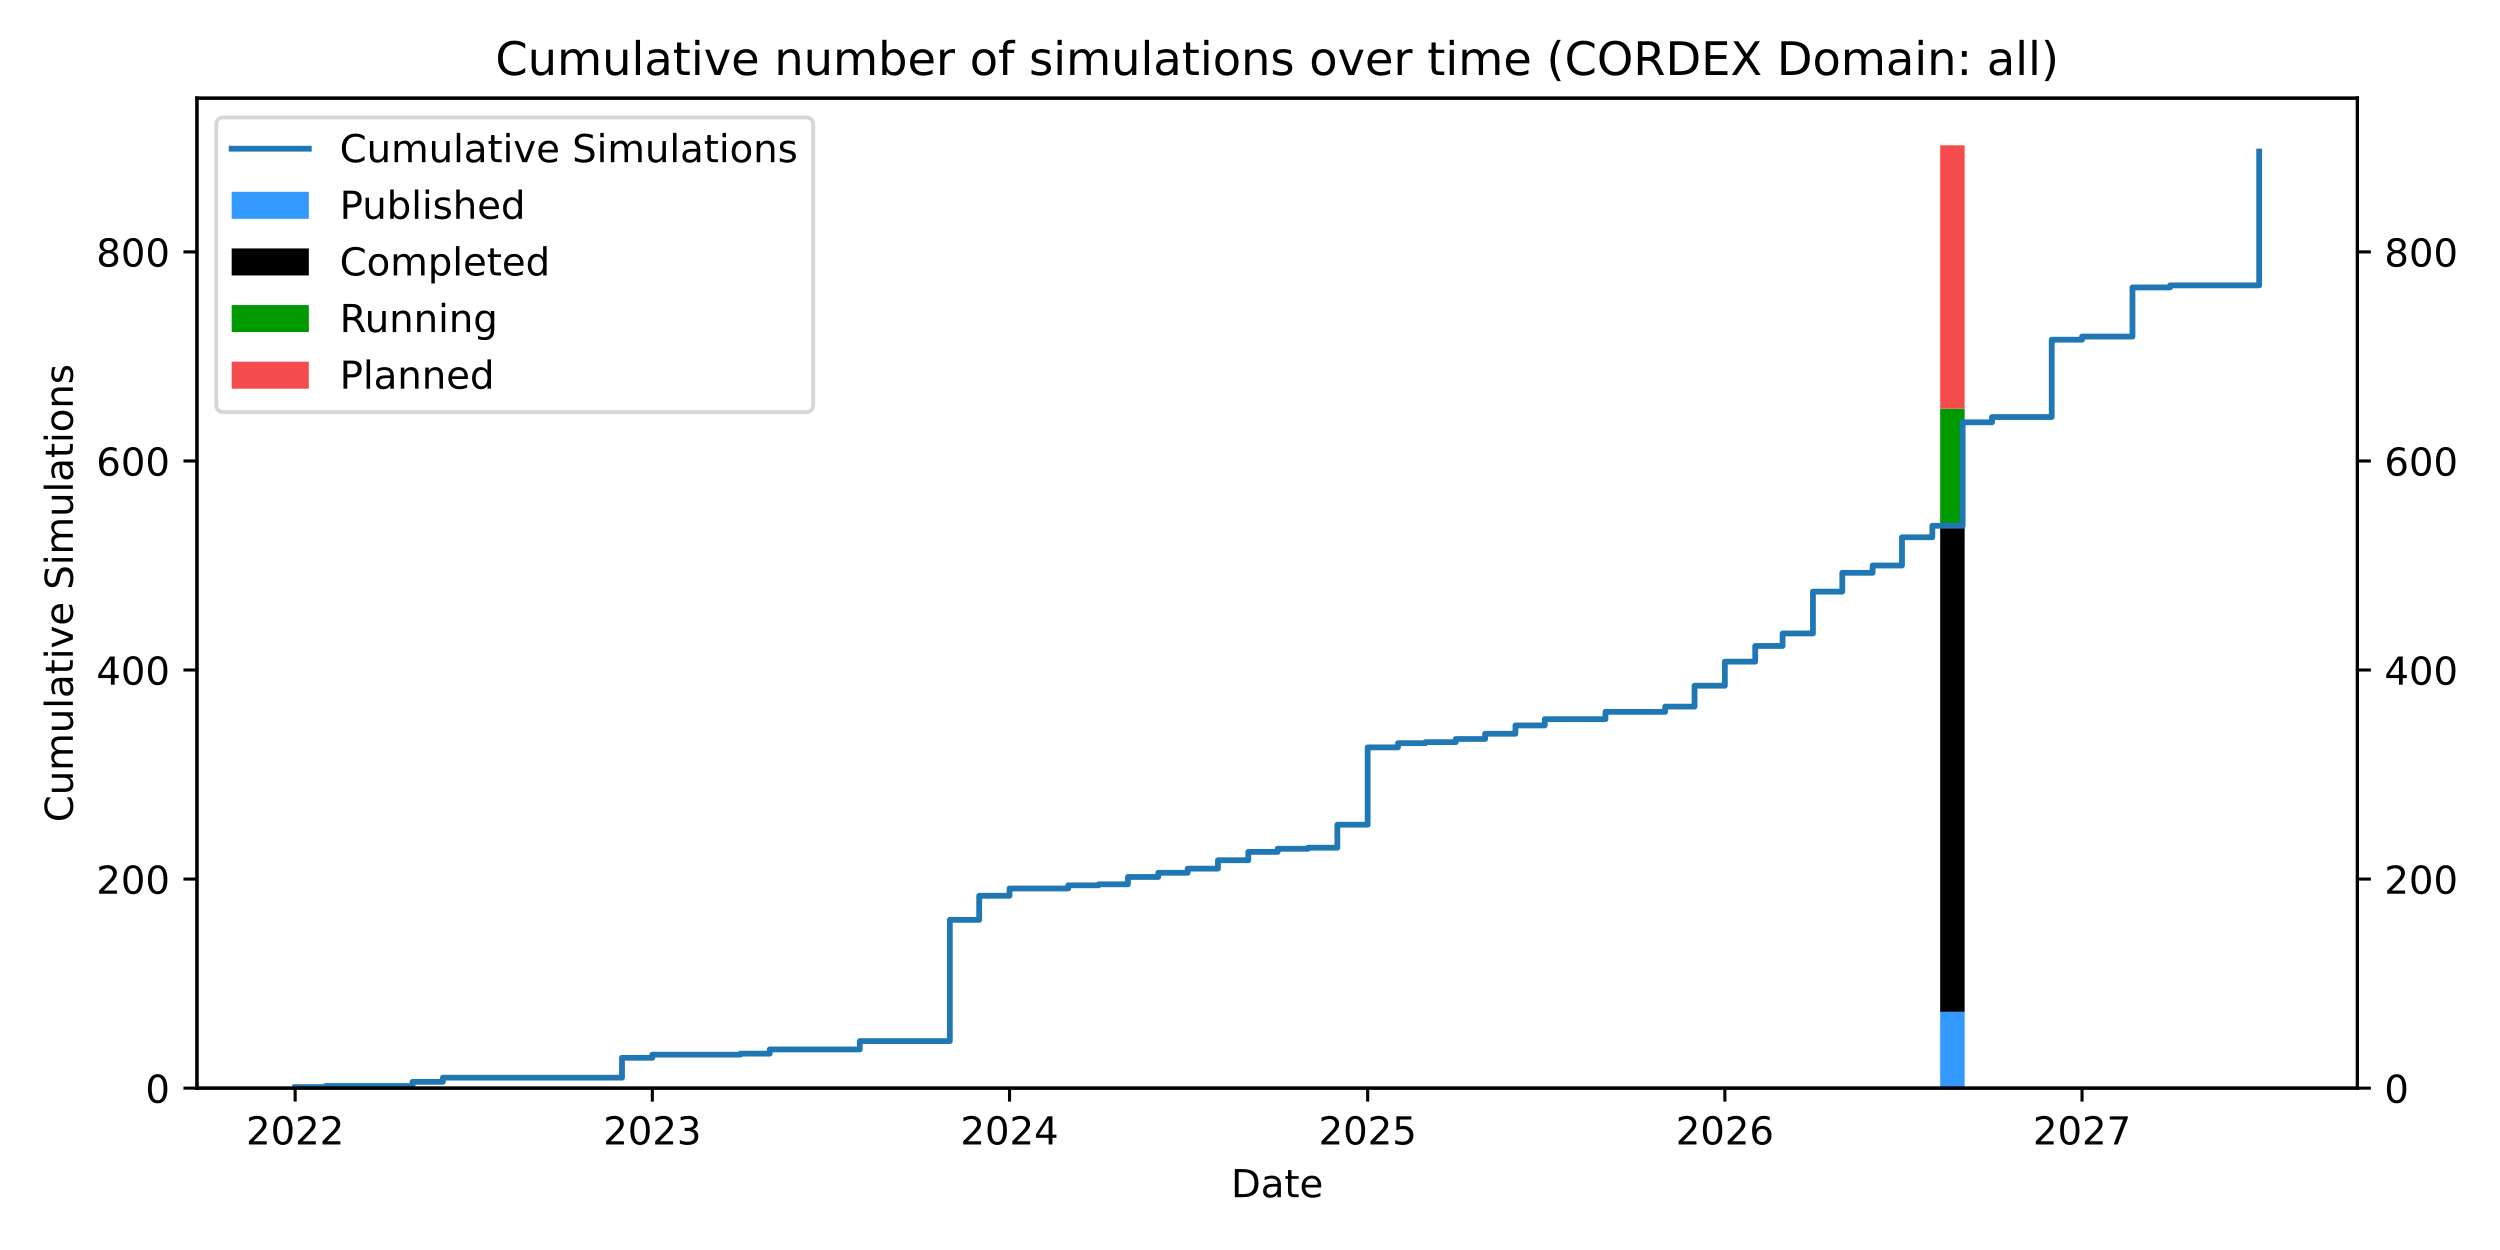
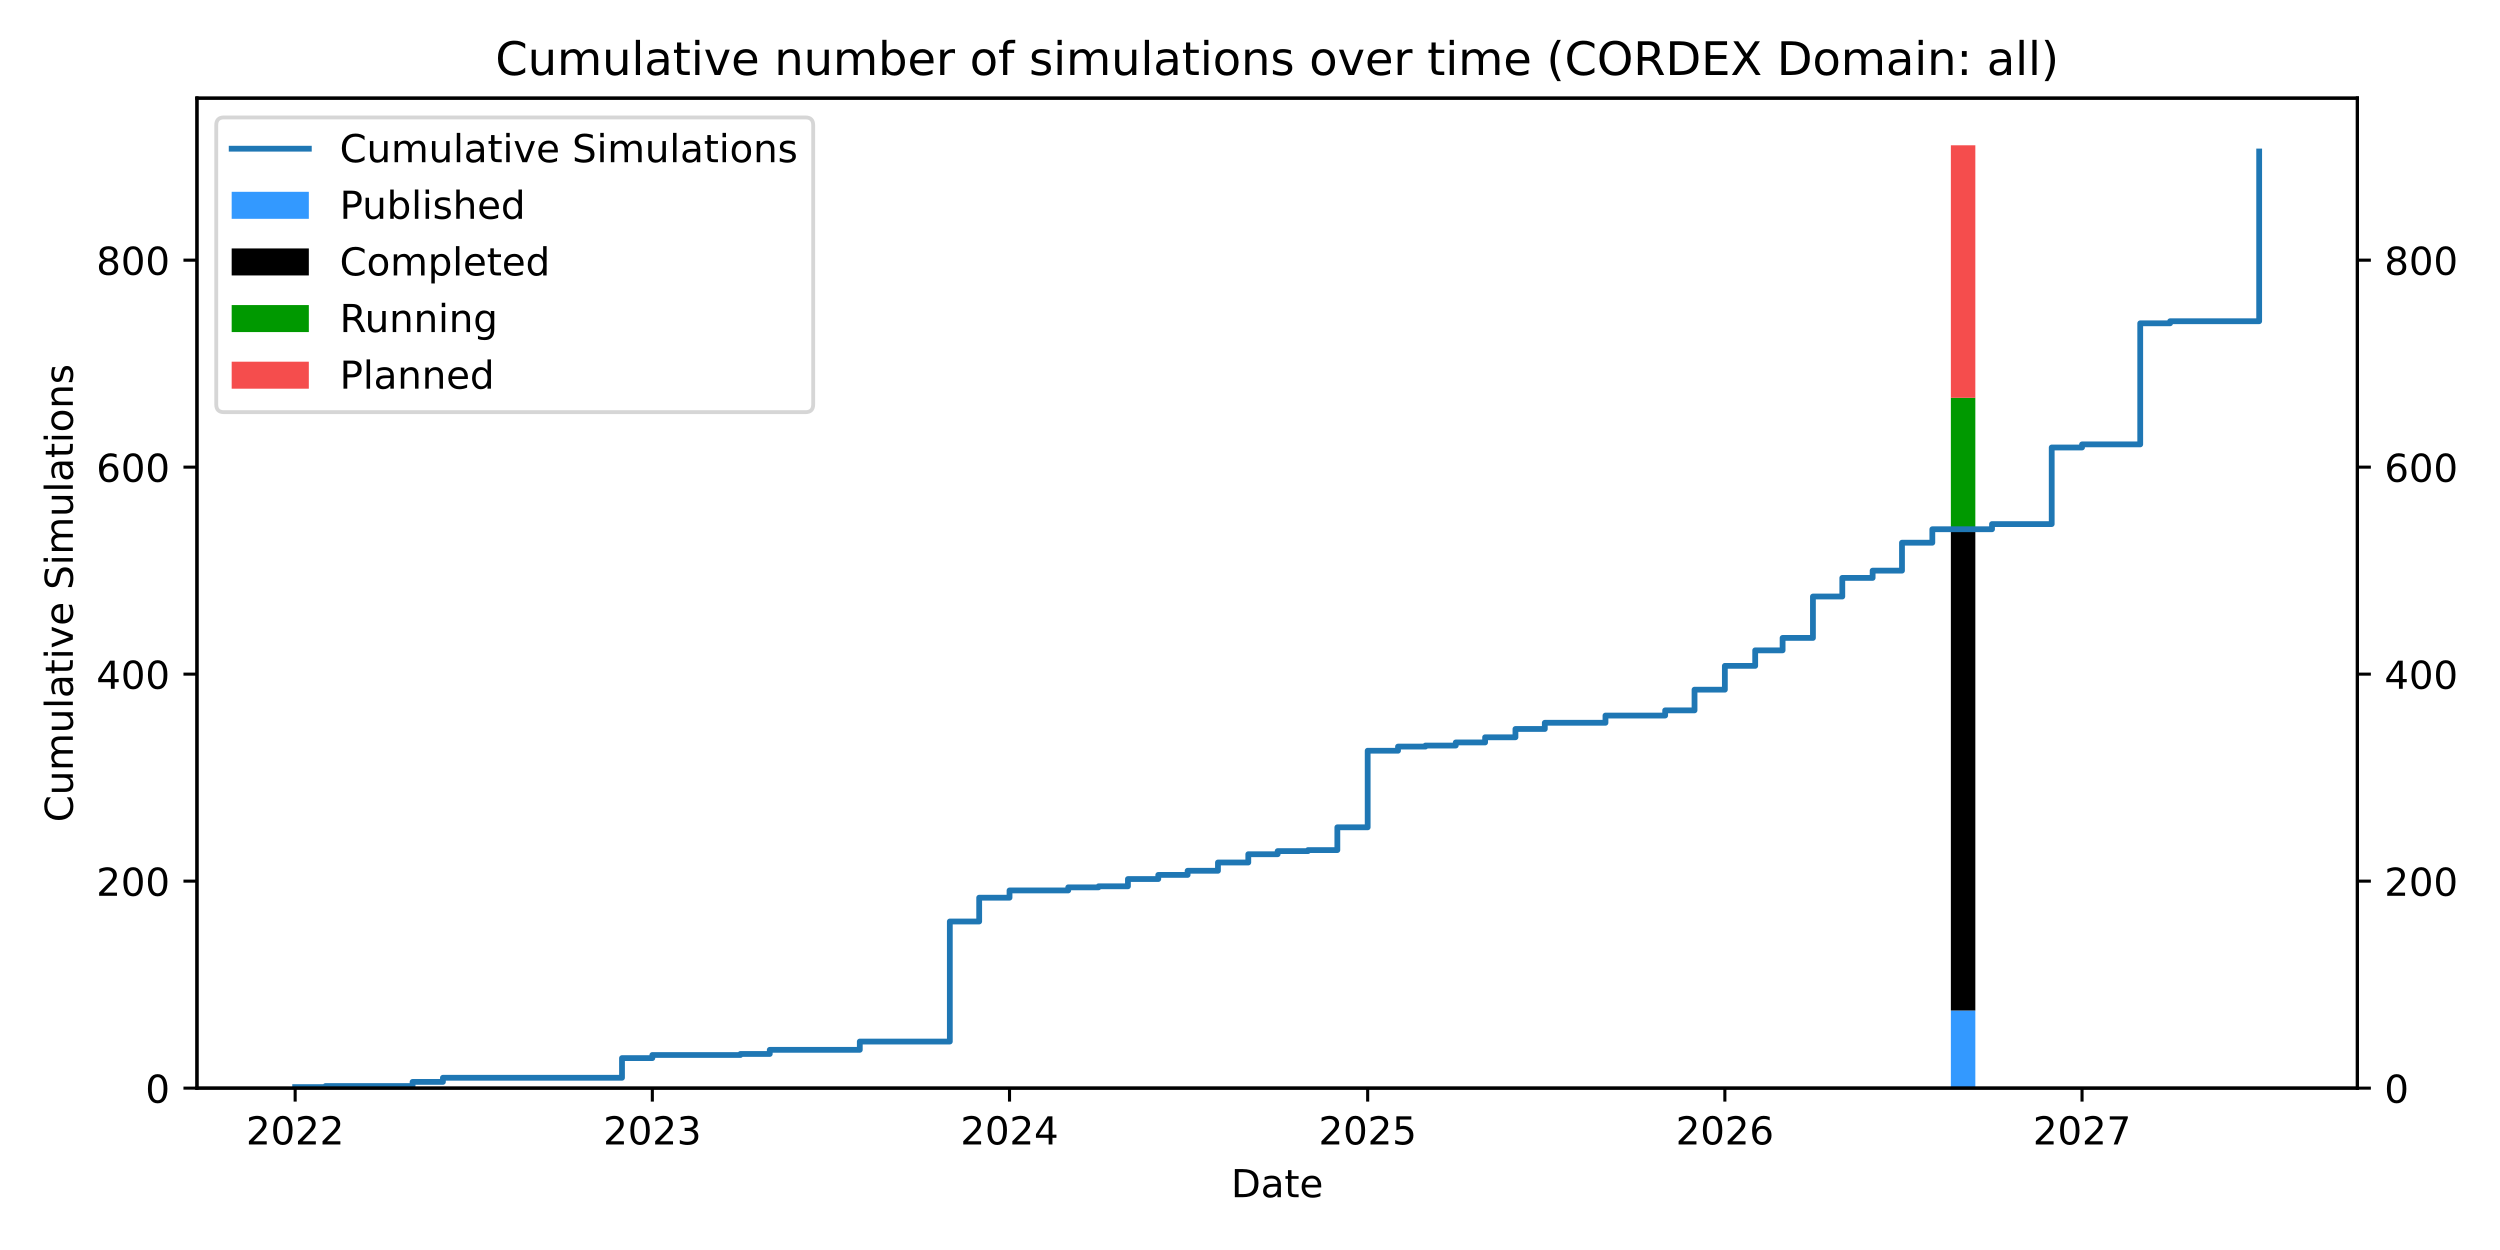
<svg xmlns="http://www.w3.org/2000/svg" xmlns:xlink="http://www.w3.org/1999/xlink" width="648pt" height="324pt" viewBox="0 0 648 324" version="1.1">
  <defs>
    <style type="text/css">*{stroke-linejoin: round; stroke-linecap: butt}</style>
  </defs>
  <g id="figure_1">
    <g id="patch_1">
      <path d="M 0 324  L 648 324  L 648 0  L 0 0  z " style="fill: #ffffff" />
    </g>
    <g id="axes_1">
      <g id="patch_2">
        <path d="M 51.05 282.04  L 611.03 282.04  L 611.03 25.44  L 51.05 25.44  z " style="fill: #ffffff" />
      </g>
      <g id="patch_3">
-         <path d="M 502.893 282.04  L 509.235 282.04  L 509.235 262.262  L 502.893 262.262  z " clip-path="url(#pedd71d3e9b)" style="fill: #3399ff" />
+         <path d="M 505.665 282.04  L 512.007 282.04  L 512.007 261.921  L 505.665 261.921  z " clip-path="url(#p273cd81078)" style="fill: #3399ff" />
      </g>
      <g id="patch_4">
-         <path d="M 502.893 262.262  L 509.235 262.262  L 509.235 136.278  L 502.893 136.278  z " clip-path="url(#pedd71d3e9b)" />
+         <path d="M 505.665 261.921  L 512.007 261.921  L 512.007 137.182  L 505.665 137.182  z " clip-path="url(#p273cd81078)" />
      </g>
      <g id="patch_5">
-         <path d="M 502.893 136.278  L 509.235 136.278  L 509.235 105.934  L 502.893 105.934  z " clip-path="url(#pedd71d3e9b)" style="fill: #009900" />
+         <path d="M 505.665 137.182  L 512.007 137.182  L 512.007 103.113  L 505.665 103.113  z " clip-path="url(#p273cd81078)" style="fill: #009900" />
      </g>
      <g id="patch_6">
-         <path d="M 502.893 105.934  L 509.235 105.934  L 509.235 37.659  L 502.893 37.659  z " clip-path="url(#pedd71d3e9b)" style="fill: #f54d4d" />
+         <path d="M 505.665 103.113  L 512.007 103.113  L 512.007 37.659  L 505.665 37.659  z " clip-path="url(#p273cd81078)" style="fill: #f54d4d" />
      </g>
      <g id="matplotlib.axis_1">
        <g id="xtick_1">
          <g id="line2d_1">
            <defs>
-               <path id="mfaac5030ff" d="M 0 0  L 0 3.5  " style="stroke: #000000; stroke-width: 0.8" />
-             </defs>
-             <g>
-               <use xlink:href="#mfaac5030ff" x="76.504" y="282.04" style="stroke: #000000; stroke-width: 0.8" />
+               <path id="m2379eac893" d="M 0 0  L 0 3.5  " style="stroke: #000000; stroke-width: 0.8" />
+             </defs>
+             <g>
+               <use xlink:href="#m2379eac893" x="76.504" y="282.04" style="stroke: #000000; stroke-width: 0.8" />
            </g>
          </g>
          <g id="text_1">
            <g transform="translate(63.77864 296.6384) scale(0.1 -0.1)">
              <defs>
                <path id="DejaVuSans-32" d="M 1228 531  L 3431 531  L 3431 0  L 469 0  L 469 531  Q 828 903 1448 1529  Q 2069 2156 2228 2338  Q 2531 2678 2651 2914  Q 2772 3150 2772 3378  Q 2772 3750 2511 3984  Q 2250 4219 1831 4219  Q 1534 4219 1204 4116  Q 875 4013 500 3803  L 500 4441  Q 881 4594 1212 4672  Q 1544 4750 1819 4750  Q 2544 4750 2975 4387  Q 3406 4025 3406 3419  Q 3406 3131 3298 2873  Q 3191 2616 2906 2266  Q 2828 2175 2409 1742  Q 1991 1309 1228 531  z " transform="scale(0.015625)" />
                <path id="DejaVuSans-30" d="M 2034 4250  Q 1547 4250 1301 3770  Q 1056 3291 1056 2328  Q 1056 1369 1301 889  Q 1547 409 2034 409  Q 2525 409 2770 889  Q 3016 1369 3016 2328  Q 3016 3291 2770 3770  Q 2525 4250 2034 4250  z M 2034 4750  Q 2819 4750 3233 4129  Q 3647 3509 3647 2328  Q 3647 1150 3233 529  Q 2819 -91 2034 -91  Q 1250 -91 836 529  Q 422 1150 422 2328  Q 422 3509 836 4129  Q 1250 4750 2034 4750  z " transform="scale(0.015625)" />
              </defs>
              <use xlink:href="#DejaVuSans-32" />
              <use xlink:href="#DejaVuSans-30" x="63.623" />
              <use xlink:href="#DejaVuSans-32" x="127.246" />
              <use xlink:href="#DejaVuSans-32" x="190.869" />
            </g>
          </g>
        </g>
        <g id="xtick_2">
          <g id="line2d_2">
            <g>
-               <use xlink:href="#mfaac5030ff" x="169.085" y="282.04" style="stroke: #000000; stroke-width: 0.8" />
+               <use xlink:href="#m2379eac893" x="169.085" y="282.04" style="stroke: #000000; stroke-width: 0.8" />
            </g>
          </g>
          <g id="text_2">
            <g transform="translate(156.3604 296.6384) scale(0.1 -0.1)">
              <defs>
                <path id="DejaVuSans-33" d="M 2597 2516  Q 3050 2419 3304 2112  Q 3559 1806 3559 1356  Q 3559 666 3084 287  Q 2609 -91 1734 -91  Q 1441 -91 1130 -33  Q 819 25 488 141  L 488 750  Q 750 597 1062 519  Q 1375 441 1716 441  Q 2309 441 2620 675  Q 2931 909 2931 1356  Q 2931 1769 2642 2001  Q 2353 2234 1838 2234  L 1294 2234  L 1294 2753  L 1863 2753  Q 2328 2753 2575 2939  Q 2822 3125 2822 3475  Q 2822 3834 2567 4026  Q 2313 4219 1838 4219  Q 1578 4219 1281 4162  Q 984 4106 628 3988  L 628 4550  Q 988 4650 1302 4700  Q 1616 4750 1894 4750  Q 2613 4750 3031 4423  Q 3450 4097 3450 3541  Q 3450 3153 3228 2886  Q 3006 2619 2597 2516  z " transform="scale(0.015625)" />
              </defs>
              <use xlink:href="#DejaVuSans-32" />
              <use xlink:href="#DejaVuSans-30" x="63.623" />
              <use xlink:href="#DejaVuSans-32" x="127.246" />
              <use xlink:href="#DejaVuSans-33" x="190.869" />
            </g>
          </g>
        </g>
        <g id="xtick_3">
          <g id="line2d_3">
            <g>
-               <use xlink:href="#mfaac5030ff" x="261.667" y="282.04" style="stroke: #000000; stroke-width: 0.8" />
+               <use xlink:href="#m2379eac893" x="261.667" y="282.04" style="stroke: #000000; stroke-width: 0.8" />
            </g>
          </g>
          <g id="text_3">
            <g transform="translate(248.9421 296.6384) scale(0.1 -0.1)">
              <defs>
                <path id="DejaVuSans-34" d="M 2419 4116  L 825 1625  L 2419 1625  L 2419 4116  z M 2253 4666  L 3047 4666  L 3047 1625  L 3713 1625  L 3713 1100  L 3047 1100  L 3047 0  L 2419 0  L 2419 1100  L 313 1100  L 313 1709  L 2253 4666  z " transform="scale(0.015625)" />
              </defs>
              <use xlink:href="#DejaVuSans-32" />
              <use xlink:href="#DejaVuSans-30" x="63.623" />
              <use xlink:href="#DejaVuSans-32" x="127.246" />
              <use xlink:href="#DejaVuSans-34" x="190.869" />
            </g>
          </g>
        </g>
        <g id="xtick_4">
          <g id="line2d_4">
            <g>
-               <use xlink:href="#mfaac5030ff" x="354.502" y="282.04" style="stroke: #000000; stroke-width: 0.8" />
+               <use xlink:href="#m2379eac893" x="354.502" y="282.04" style="stroke: #000000; stroke-width: 0.8" />
            </g>
          </g>
          <g id="text_4">
            <g transform="translate(341.7775 296.6384) scale(0.1 -0.1)">
              <defs>
                <path id="DejaVuSans-35" d="M 691 4666  L 3169 4666  L 3169 4134  L 1269 4134  L 1269 2991  Q 1406 3038 1543 3061  Q 1681 3084 1819 3084  Q 2600 3084 3056 2656  Q 3513 2228 3513 1497  Q 3513 744 3044 326  Q 2575 -91 1722 -91  Q 1428 -91 1123 -41  Q 819 9 494 109  L 494 744  Q 775 591 1075 516  Q 1375 441 1709 441  Q 2250 441 2565 725  Q 2881 1009 2881 1497  Q 2881 1984 2565 2268  Q 2250 2553 1709 2553  Q 1456 2553 1204 2497  Q 953 2441 691 2322  L 691 4666  z " transform="scale(0.015625)" />
              </defs>
              <use xlink:href="#DejaVuSans-32" />
              <use xlink:href="#DejaVuSans-30" x="63.623" />
              <use xlink:href="#DejaVuSans-32" x="127.246" />
              <use xlink:href="#DejaVuSans-35" x="190.869" />
            </g>
          </g>
        </g>
        <g id="xtick_5">
          <g id="line2d_5">
            <g>
-               <use xlink:href="#mfaac5030ff" x="447.084" y="282.04" style="stroke: #000000; stroke-width: 0.8" />
+               <use xlink:href="#m2379eac893" x="447.084" y="282.04" style="stroke: #000000; stroke-width: 0.8" />
            </g>
          </g>
          <g id="text_5">
            <g transform="translate(434.3592 296.6384) scale(0.1 -0.1)">
              <defs>
                <path id="DejaVuSans-36" d="M 2113 2584  Q 1688 2584 1439 2293  Q 1191 2003 1191 1497  Q 1191 994 1439 701  Q 1688 409 2113 409  Q 2538 409 2786 701  Q 3034 994 3034 1497  Q 3034 2003 2786 2293  Q 2538 2584 2113 2584  z M 3366 4563  L 3366 3988  Q 3128 4100 2886 4159  Q 2644 4219 2406 4219  Q 1781 4219 1451 3797  Q 1122 3375 1075 2522  Q 1259 2794 1537 2939  Q 1816 3084 2150 3084  Q 2853 3084 3261 2657  Q 3669 2231 3669 1497  Q 3669 778 3244 343  Q 2819 -91 2113 -91  Q 1303 -91 875 529  Q 447 1150 447 2328  Q 447 3434 972 4092  Q 1497 4750 2381 4750  Q 2619 4750 2861 4703  Q 3103 4656 3366 4563  z " transform="scale(0.015625)" />
              </defs>
              <use xlink:href="#DejaVuSans-32" />
              <use xlink:href="#DejaVuSans-30" x="63.623" />
              <use xlink:href="#DejaVuSans-32" x="127.246" />
              <use xlink:href="#DejaVuSans-36" x="190.869" />
            </g>
          </g>
        </g>
        <g id="xtick_6">
          <g id="line2d_6">
            <g>
-               <use xlink:href="#mfaac5030ff" x="539.666" y="282.04" style="stroke: #000000; stroke-width: 0.8" />
+               <use xlink:href="#m2379eac893" x="539.666" y="282.04" style="stroke: #000000; stroke-width: 0.8" />
            </g>
          </g>
          <g id="text_6">
            <g transform="translate(526.941 296.6384) scale(0.1 -0.1)">
              <defs>
                <path id="DejaVuSans-37" d="M 525 4666  L 3525 4666  L 3525 4397  L 1831 0  L 1172 0  L 2766 4134  L 525 4134  L 525 4666  z " transform="scale(0.015625)" />
              </defs>
              <use xlink:href="#DejaVuSans-32" />
              <use xlink:href="#DejaVuSans-30" x="63.623" />
              <use xlink:href="#DejaVuSans-32" x="127.246" />
              <use xlink:href="#DejaVuSans-37" x="190.869" />
            </g>
          </g>
        </g>
        <g id="text_7">
          <g transform="translate(319.0892 310.3166) scale(0.1 -0.1)">
            <defs>
              <path id="DejaVuSans-44" d="M 1259 4147  L 1259 519  L 2022 519  Q 2988 519 3436 956  Q 3884 1394 3884 2338  Q 3884 3275 3436 3711  Q 2988 4147 2022 4147  L 1259 4147  z M 628 4666  L 1925 4666  Q 3281 4666 3915 4102  Q 4550 3538 4550 2338  Q 4550 1131 3912 565  Q 3275 0 1925 0  L 628 0  L 628 4666  z " transform="scale(0.015625)" />
              <path id="DejaVuSans-61" d="M 2194 1759  Q 1497 1759 1228 1600  Q 959 1441 959 1056  Q 959 750 1161 570  Q 1363 391 1709 391  Q 2188 391 2477 730  Q 2766 1069 2766 1631  L 2766 1759  L 2194 1759  z M 3341 1997  L 3341 0  L 2766 0  L 2766 531  Q 2569 213 2275 61  Q 1981 -91 1556 -91  Q 1019 -91 701 211  Q 384 513 384 1019  Q 384 1609 779 1909  Q 1175 2209 1959 2209  L 2766 2209  L 2766 2266  Q 2766 2663 2505 2880  Q 2244 3097 1772 3097  Q 1472 3097 1187 3025  Q 903 2953 641 2809  L 641 3341  Q 956 3463 1253 3523  Q 1550 3584 1831 3584  Q 2591 3584 2966 3190  Q 3341 2797 3341 1997  z " transform="scale(0.015625)" />
              <path id="DejaVuSans-74" d="M 1172 4494  L 1172 3500  L 2356 3500  L 2356 3053  L 1172 3053  L 1172 1153  Q 1172 725 1289 603  Q 1406 481 1766 481  L 2356 481  L 2356 0  L 1766 0  Q 1100 0 847 248  Q 594 497 594 1153  L 594 3053  L 172 3053  L 172 3500  L 594 3500  L 594 4494  L 1172 4494  z " transform="scale(0.015625)" />
              <path id="DejaVuSans-65" d="M 3597 1894  L 3597 1613  L 953 1613  Q 991 1019 1311 708  Q 1631 397 2203 397  Q 2534 397 2845 478  Q 3156 559 3463 722  L 3463 178  Q 3153 47 2828 -22  Q 2503 -91 2169 -91  Q 1331 -91 842 396  Q 353 884 353 1716  Q 353 2575 817 3079  Q 1281 3584 2069 3584  Q 2775 3584 3186 3129  Q 3597 2675 3597 1894  z M 3022 2063  Q 3016 2534 2758 2815  Q 2500 3097 2075 3097  Q 1594 3097 1305 2825  Q 1016 2553 972 2059  L 3022 2063  z " transform="scale(0.015625)" />
            </defs>
            <use xlink:href="#DejaVuSans-44" />
            <use xlink:href="#DejaVuSans-61" x="77.002" />
            <use xlink:href="#DejaVuSans-74" x="138.281" />
            <use xlink:href="#DejaVuSans-65" x="177.49" />
          </g>
        </g>
      </g>
      <g id="matplotlib.axis_2">
        <g id="ytick_1">
          <g id="line2d_7">
            <defs>
-               <path id="m648e4e6c37" d="M 0 0  L -3.5 0  " style="stroke: #000000; stroke-width: 0.8" />
-             </defs>
-             <g>
-               <use xlink:href="#m648e4e6c37" x="51.05" y="282.04" style="stroke: #000000; stroke-width: 0.8" />
+               <path id="m502161820d" d="M 0 0  L -3.5 0  " style="stroke: #000000; stroke-width: 0.8" />
+             </defs>
+             <g>
+               <use xlink:href="#m502161820d" x="51.05" y="282.04" style="stroke: #000000; stroke-width: 0.8" />
            </g>
          </g>
          <g id="text_8">
            <g transform="translate(37.6875 285.8392) scale(0.1 -0.1)">
              <use xlink:href="#DejaVuSans-30" />
            </g>
          </g>
        </g>
        <g id="ytick_2">
          <g id="line2d_8">
            <g>
-               <use xlink:href="#m648e4e6c37" x="51.05" y="227.854" style="stroke: #000000; stroke-width: 0.8" />
+               <use xlink:href="#m502161820d" x="51.05" y="228.389" style="stroke: #000000; stroke-width: 0.8" />
            </g>
          </g>
          <g id="text_9">
-             <g transform="translate(24.9625 231.6528) scale(0.1 -0.1)">
+             <g transform="translate(24.9625 232.1881) scale(0.1 -0.1)">
              <use xlink:href="#DejaVuSans-32" />
              <use xlink:href="#DejaVuSans-30" x="63.623" />
              <use xlink:href="#DejaVuSans-30" x="127.246" />
            </g>
          </g>
        </g>
        <g id="ytick_3">
          <g id="line2d_9">
            <g>
-               <use xlink:href="#m648e4e6c37" x="51.05" y="173.667" style="stroke: #000000; stroke-width: 0.8" />
+               <use xlink:href="#m502161820d" x="51.05" y="174.738" style="stroke: #000000; stroke-width: 0.8" />
            </g>
          </g>
          <g id="text_10">
-             <g transform="translate(24.9625 177.4663) scale(0.1 -0.1)">
+             <g transform="translate(24.9625 178.5369) scale(0.1 -0.1)">
              <use xlink:href="#DejaVuSans-34" />
              <use xlink:href="#DejaVuSans-30" x="63.623" />
              <use xlink:href="#DejaVuSans-30" x="127.246" />
            </g>
          </g>
        </g>
        <g id="ytick_4">
          <g id="line2d_10">
            <g>
-               <use xlink:href="#m648e4e6c37" x="51.05" y="119.481" style="stroke: #000000; stroke-width: 0.8" />
+               <use xlink:href="#m502161820d" x="51.05" y="121.087" style="stroke: #000000; stroke-width: 0.8" />
            </g>
          </g>
          <g id="text_11">
-             <g transform="translate(24.9625 123.2798) scale(0.1 -0.1)">
+             <g transform="translate(24.9625 124.8858) scale(0.1 -0.1)">
              <use xlink:href="#DejaVuSans-36" />
              <use xlink:href="#DejaVuSans-30" x="63.623" />
              <use xlink:href="#DejaVuSans-30" x="127.246" />
            </g>
          </g>
        </g>
        <g id="ytick_5">
          <g id="line2d_11">
            <g>
-               <use xlink:href="#m648e4e6c37" x="51.05" y="65.294" style="stroke: #000000; stroke-width: 0.8" />
+               <use xlink:href="#m502161820d" x="51.05" y="67.435" style="stroke: #000000; stroke-width: 0.8" />
            </g>
          </g>
          <g id="text_12">
-             <g transform="translate(24.9625 69.09336) scale(0.1 -0.1)">
+             <g transform="translate(24.9625 71.23465) scale(0.1 -0.1)">
              <defs>
                <path id="DejaVuSans-38" d="M 2034 2216  Q 1584 2216 1326 1975  Q 1069 1734 1069 1313  Q 1069 891 1326 650  Q 1584 409 2034 409  Q 2484 409 2743 651  Q 3003 894 3003 1313  Q 3003 1734 2745 1975  Q 2488 2216 2034 2216  z M 1403 2484  Q 997 2584 770 2862  Q 544 3141 544 3541  Q 544 4100 942 4425  Q 1341 4750 2034 4750  Q 2731 4750 3128 4425  Q 3525 4100 3525 3541  Q 3525 3141 3298 2862  Q 3072 2584 2669 2484  Q 3125 2378 3379 2068  Q 3634 1759 3634 1313  Q 3634 634 3220 271  Q 2806 -91 2034 -91  Q 1263 -91 848 271  Q 434 634 434 1313  Q 434 1759 690 2068  Q 947 2378 1403 2484  z M 1172 3481  Q 1172 3119 1398 2916  Q 1625 2713 2034 2713  Q 2441 2713 2670 2916  Q 2900 3119 2900 3481  Q 2900 3844 2670 4047  Q 2441 4250 2034 4250  Q 1625 4250 1398 4047  Q 1172 3844 1172 3481  z " transform="scale(0.015625)" />
              </defs>
              <use xlink:href="#DejaVuSans-38" />
              <use xlink:href="#DejaVuSans-30" x="63.623" />
              <use xlink:href="#DejaVuSans-30" x="127.246" />
            </g>
          </g>
        </g>
        <g id="text_13">
          <g transform="translate(18.88281 213.1041) rotate(-90) scale(0.1 -0.1)">
            <defs>
              <path id="DejaVuSans-43" d="M 4122 4306  L 4122 3641  Q 3803 3938 3442 4084  Q 3081 4231 2675 4231  Q 1875 4231 1450 3742  Q 1025 3253 1025 2328  Q 1025 1406 1450 917  Q 1875 428 2675 428  Q 3081 428 3442 575  Q 3803 722 4122 1019  L 4122 359  Q 3791 134 3420 21  Q 3050 -91 2638 -91  Q 1578 -91 968 557  Q 359 1206 359 2328  Q 359 3453 968 4101  Q 1578 4750 2638 4750  Q 3056 4750 3426 4639  Q 3797 4528 4122 4306  z " transform="scale(0.015625)" />
              <path id="DejaVuSans-75" d="M 544 1381  L 544 3500  L 1119 3500  L 1119 1403  Q 1119 906 1312 657  Q 1506 409 1894 409  Q 2359 409 2629 706  Q 2900 1003 2900 1516  L 2900 3500  L 3475 3500  L 3475 0  L 2900 0  L 2900 538  Q 2691 219 2414 64  Q 2138 -91 1772 -91  Q 1169 -91 856 284  Q 544 659 544 1381  z M 1991 3584  L 1991 3584  z " transform="scale(0.015625)" />
              <path id="DejaVuSans-6d" d="M 3328 2828  Q 3544 3216 3844 3400  Q 4144 3584 4550 3584  Q 5097 3584 5394 3201  Q 5691 2819 5691 2113  L 5691 0  L 5113 0  L 5113 2094  Q 5113 2597 4934 2840  Q 4756 3084 4391 3084  Q 3944 3084 3684 2787  Q 3425 2491 3425 1978  L 3425 0  L 2847 0  L 2847 2094  Q 2847 2600 2669 2842  Q 2491 3084 2119 3084  Q 1678 3084 1418 2786  Q 1159 2488 1159 1978  L 1159 0  L 581 0  L 581 3500  L 1159 3500  L 1159 2956  Q 1356 3278 1631 3431  Q 1906 3584 2284 3584  Q 2666 3584 2933 3390  Q 3200 3197 3328 2828  z " transform="scale(0.015625)" />
              <path id="DejaVuSans-6c" d="M 603 4863  L 1178 4863  L 1178 0  L 603 0  L 603 4863  z " transform="scale(0.015625)" />
              <path id="DejaVuSans-69" d="M 603 3500  L 1178 3500  L 1178 0  L 603 0  L 603 3500  z M 603 4863  L 1178 4863  L 1178 4134  L 603 4134  L 603 4863  z " transform="scale(0.015625)" />
              <path id="DejaVuSans-76" d="M 191 3500  L 800 3500  L 1894 563  L 2988 3500  L 3597 3500  L 2284 0  L 1503 0  L 191 3500  z " transform="scale(0.015625)" />
              <path id="DejaVuSans-20" transform="scale(0.015625)" />
              <path id="DejaVuSans-53" d="M 3425 4513  L 3425 3897  Q 3066 4069 2747 4153  Q 2428 4238 2131 4238  Q 1616 4238 1336 4038  Q 1056 3838 1056 3469  Q 1056 3159 1242 3001  Q 1428 2844 1947 2747  L 2328 2669  Q 3034 2534 3370 2195  Q 3706 1856 3706 1288  Q 3706 609 3251 259  Q 2797 -91 1919 -91  Q 1588 -91 1214 -16  Q 841 59 441 206  L 441 856  Q 825 641 1194 531  Q 1563 422 1919 422  Q 2459 422 2753 634  Q 3047 847 3047 1241  Q 3047 1584 2836 1778  Q 2625 1972 2144 2069  L 1759 2144  Q 1053 2284 737 2584  Q 422 2884 422 3419  Q 422 4038 858 4394  Q 1294 4750 2059 4750  Q 2388 4750 2728 4690  Q 3069 4631 3425 4513  z " transform="scale(0.015625)" />
              <path id="DejaVuSans-6f" d="M 1959 3097  Q 1497 3097 1228 2736  Q 959 2375 959 1747  Q 959 1119 1226 758  Q 1494 397 1959 397  Q 2419 397 2687 759  Q 2956 1122 2956 1747  Q 2956 2369 2687 2733  Q 2419 3097 1959 3097  z M 1959 3584  Q 2709 3584 3137 3096  Q 3566 2609 3566 1747  Q 3566 888 3137 398  Q 2709 -91 1959 -91  Q 1206 -91 779 398  Q 353 888 353 1747  Q 353 2609 779 3096  Q 1206 3584 1959 3584  z " transform="scale(0.015625)" />
              <path id="DejaVuSans-6e" d="M 3513 2113  L 3513 0  L 2938 0  L 2938 2094  Q 2938 2591 2744 2837  Q 2550 3084 2163 3084  Q 1697 3084 1428 2787  Q 1159 2491 1159 1978  L 1159 0  L 581 0  L 581 3500  L 1159 3500  L 1159 2956  Q 1366 3272 1645 3428  Q 1925 3584 2291 3584  Q 2894 3584 3203 3211  Q 3513 2838 3513 2113  z " transform="scale(0.015625)" />
              <path id="DejaVuSans-73" d="M 2834 3397  L 2834 2853  Q 2591 2978 2328 3040  Q 2066 3103 1784 3103  Q 1356 3103 1142 2972  Q 928 2841 928 2578  Q 928 2378 1081 2264  Q 1234 2150 1697 2047  L 1894 2003  Q 2506 1872 2764 1633  Q 3022 1394 3022 966  Q 3022 478 2636 193  Q 2250 -91 1575 -91  Q 1294 -91 989 -36  Q 684 19 347 128  L 347 722  Q 666 556 975 473  Q 1284 391 1588 391  Q 1994 391 2212 530  Q 2431 669 2431 922  Q 2431 1156 2273 1281  Q 2116 1406 1581 1522  L 1381 1569  Q 847 1681 609 1914  Q 372 2147 372 2553  Q 372 3047 722 3315  Q 1072 3584 1716 3584  Q 2034 3584 2315 3537  Q 2597 3491 2834 3397  z " transform="scale(0.015625)" />
            </defs>
            <use xlink:href="#DejaVuSans-43" />
            <use xlink:href="#DejaVuSans-75" x="69.824" />
            <use xlink:href="#DejaVuSans-6d" x="133.203" />
            <use xlink:href="#DejaVuSans-75" x="230.615" />
            <use xlink:href="#DejaVuSans-6c" x="293.994" />
            <use xlink:href="#DejaVuSans-61" x="321.777" />
            <use xlink:href="#DejaVuSans-74" x="383.057" />
            <use xlink:href="#DejaVuSans-69" x="422.266" />
            <use xlink:href="#DejaVuSans-76" x="450.049" />
            <use xlink:href="#DejaVuSans-65" x="509.229" />
            <use xlink:href="#DejaVuSans-20" x="570.752" />
            <use xlink:href="#DejaVuSans-53" x="602.539" />
            <use xlink:href="#DejaVuSans-69" x="666.016" />
            <use xlink:href="#DejaVuSans-6d" x="693.799" />
            <use xlink:href="#DejaVuSans-75" x="791.211" />
            <use xlink:href="#DejaVuSans-6c" x="854.59" />
            <use xlink:href="#DejaVuSans-61" x="882.373" />
            <use xlink:href="#DejaVuSans-74" x="943.652" />
            <use xlink:href="#DejaVuSans-69" x="982.861" />
            <use xlink:href="#DejaVuSans-6f" x="1010.645" />
            <use xlink:href="#DejaVuSans-6e" x="1071.826" />
            <use xlink:href="#DejaVuSans-73" x="1135.205" />
          </g>
        </g>
      </g>
      <g id="line2d_12">
-         <path d="M 76.504 281.769  L 84.367 281.769  L 84.367 281.498  L 106.941 281.498  L 106.941 280.414  L 114.805 280.414  L 114.805 279.331  L 161.222 279.331  L 161.222 274.183  L 169.085 274.183  L 169.085 273.37  L 191.914 273.37  L 191.914 273.099  L 199.523 273.099  L 199.523 272.016  L 222.859 272.016  L 222.859 269.848  L 246.195 269.848  L 246.195 238.42  L 253.804 238.42  L 253.804 232.188  L 261.667 232.188  L 261.667 230.292  L 276.886 230.292  L 276.886 229.479  L 284.749 229.479  L 284.749 229.208  L 292.359 229.208  L 292.359 227.312  L 300.222 227.312  L 300.222 226.228  L 307.831 226.228  L 307.831 225.144  L 315.694 225.144  L 315.694 222.977  L 323.557 222.977  L 323.557 220.809  L 331.167 220.809  L 331.167 219.996  L 339.03 219.996  L 339.03 219.726  L 346.639 219.726  L 346.639 213.765  L 354.502 213.765  L 354.502 193.716  L 362.366 193.716  L 362.366 192.632  L 369.468 192.632  L 369.468 192.361  L 377.331 192.361  L 377.331 191.549  L 384.94 191.549  L 384.94 190.194  L 392.803 190.194  L 392.803 188.026  L 400.413 188.026  L 400.413 186.401  L 416.139 186.401  L 416.139 184.504  L 431.612 184.504  L 431.612 183.15  L 439.221 183.15  L 439.221 177.731  L 447.084 177.731  L 447.084 171.5  L 454.947 171.5  L 454.947 167.436  L 462.049 167.436  L 462.049 164.184  L 469.913 164.184  L 469.913 153.347  L 477.522 153.347  L 477.522 148.47  L 485.385 148.47  L 485.385 146.574  L 492.995 146.574  L 492.995 139.259  L 500.858 139.259  L 500.858 136.278  L 508.721 136.278  L 508.721 109.456  L 516.33 109.456  L 516.33 108.101  L 531.803 108.101  L 531.803 88.052  L 539.666 88.052  L 539.666 87.24  L 552.735 87.24  L 552.735 74.506  L 562.494 74.506  L 562.494 73.964  L 585.576 73.964  L 585.576 39.285  L 585.576 39.285  " clip-path="url(#pedd71d3e9b)" style="fill: none; stroke: #1f77b4; stroke-width: 1.5; stroke-linecap: square" />
+         <path d="M 76.504 281.772  L 84.367 281.772  L 84.367 281.503  L 106.941 281.503  L 106.941 280.43  L 114.805 280.43  L 114.805 279.357  L 161.222 279.357  L 161.222 274.261  L 169.085 274.261  L 169.085 273.456  L 191.914 273.456  L 191.914 273.188  L 199.523 273.188  L 199.523 272.115  L 222.859 272.115  L 222.859 269.968  L 246.195 269.968  L 246.195 238.851  L 253.804 238.851  L 253.804 232.681  L 261.667 232.681  L 261.667 230.803  L 276.886 230.803  L 276.886 229.998  L 284.749 229.998  L 284.749 229.73  L 292.359 229.73  L 292.359 227.852  L 300.222 227.852  L 300.222 226.779  L 307.831 226.779  L 307.831 225.706  L 315.694 225.706  L 315.694 223.56  L 323.557 223.56  L 323.557 221.414  L 331.167 221.414  L 331.167 220.609  L 339.03 220.609  L 339.03 220.341  L 346.639 220.341  L 346.639 214.44  L 354.502 214.44  L 354.502 194.589  L 362.366 194.589  L 362.366 193.516  L 369.468 193.516  L 369.468 193.247  L 377.331 193.247  L 377.331 192.443  L 384.94 192.443  L 384.94 191.101  L 392.803 191.101  L 392.803 188.955  L 400.413 188.955  L 400.413 187.346  L 416.139 187.346  L 416.139 185.468  L 431.612 185.468  L 431.612 184.127  L 439.221 184.127  L 439.221 178.762  L 447.084 178.762  L 447.084 172.592  L 454.947 172.592  L 454.947 168.568  L 462.049 168.568  L 462.049 165.349  L 469.913 165.349  L 469.913 154.619  L 477.522 154.619  L 477.522 149.79  L 485.385 149.79  L 485.385 147.912  L 492.995 147.912  L 492.995 140.669  L 500.858 140.669  L 500.858 137.182  L 516.33 137.182  L 516.33 135.841  L 531.803 135.841  L 531.803 115.99  L 539.666 115.99  L 539.666 115.185  L 554.746 115.185  L 554.746 83.799  L 562.494 83.799  L 562.494 83.263  L 585.576 83.263  L 585.576 39.269  L 585.576 39.269  " clip-path="url(#p273cd81078)" style="fill: none; stroke: #1f77b4; stroke-width: 1.5; stroke-linecap: square" />
      </g>
      <g id="patch_7">
        <path d="M 51.05 282.04  L 51.05 25.44  " style="fill: none; stroke: #000000; stroke-width: 0.8; stroke-linejoin: miter; stroke-linecap: square" />
      </g>
      <g id="patch_8">
        <path d="M 611.03 282.04  L 611.03 25.44  " style="fill: none; stroke: #000000; stroke-width: 0.8; stroke-linejoin: miter; stroke-linecap: square" />
      </g>
      <g id="patch_9">
        <path d="M 51.05 282.04  L 611.03 282.04  " style="fill: none; stroke: #000000; stroke-width: 0.8; stroke-linejoin: miter; stroke-linecap: square" />
      </g>
      <g id="patch_10">
        <path d="M 51.05 25.44  L 611.03 25.44  " style="fill: none; stroke: #000000; stroke-width: 0.8; stroke-linejoin: miter; stroke-linecap: square" />
      </g>
      <g id="legend_1">
        <g id="patch_11">
          <path d="M 58.05 106.831  L 208.778 106.831  Q 210.778 106.831 210.778 104.831  L 210.778 32.44  Q 210.778 30.44 208.778 30.44  L 58.05 30.44  Q 56.05 30.44 56.05 32.44  L 56.05 104.831  Q 56.05 106.831 58.05 106.831  z " style="fill: #ffffff; opacity: 0.8; stroke: #cccccc; stroke-linejoin: miter" />
        </g>
        <g id="line2d_13">
          <path d="M 60.05 38.538  L 70.05 38.538  L 70.05 38.538  L 80.05 38.538  L 80.05 38.538  " style="fill: none; stroke: #1f77b4; stroke-width: 1.5; stroke-linecap: square" />
        </g>
        <g id="text_14">
          <g transform="translate(88.05 42.03844) scale(0.1 -0.1)">
            <use xlink:href="#DejaVuSans-43" />
            <use xlink:href="#DejaVuSans-75" x="69.824" />
            <use xlink:href="#DejaVuSans-6d" x="133.203" />
            <use xlink:href="#DejaVuSans-75" x="230.615" />
            <use xlink:href="#DejaVuSans-6c" x="293.994" />
            <use xlink:href="#DejaVuSans-61" x="321.777" />
            <use xlink:href="#DejaVuSans-74" x="383.057" />
            <use xlink:href="#DejaVuSans-69" x="422.266" />
            <use xlink:href="#DejaVuSans-76" x="450.049" />
            <use xlink:href="#DejaVuSans-65" x="509.229" />
            <use xlink:href="#DejaVuSans-20" x="570.752" />
            <use xlink:href="#DejaVuSans-53" x="602.539" />
            <use xlink:href="#DejaVuSans-69" x="666.016" />
            <use xlink:href="#DejaVuSans-6d" x="693.799" />
            <use xlink:href="#DejaVuSans-75" x="791.211" />
            <use xlink:href="#DejaVuSans-6c" x="854.59" />
            <use xlink:href="#DejaVuSans-61" x="882.373" />
            <use xlink:href="#DejaVuSans-74" x="943.652" />
            <use xlink:href="#DejaVuSans-69" x="982.861" />
            <use xlink:href="#DejaVuSans-6f" x="1010.645" />
            <use xlink:href="#DejaVuSans-6e" x="1071.826" />
            <use xlink:href="#DejaVuSans-73" x="1135.205" />
          </g>
        </g>
        <g id="patch_12">
          <path d="M 60.05 56.717  L 80.05 56.717  L 80.05 49.717  L 60.05 49.717  z " style="fill: #3399ff" />
        </g>
        <g id="text_15">
          <g transform="translate(88.05 56.71656) scale(0.1 -0.1)">
            <defs>
              <path id="DejaVuSans-50" d="M 1259 4147  L 1259 2394  L 2053 2394  Q 2494 2394 2734 2622  Q 2975 2850 2975 3272  Q 2975 3691 2734 3919  Q 2494 4147 2053 4147  L 1259 4147  z M 628 4666  L 2053 4666  Q 2838 4666 3239 4311  Q 3641 3956 3641 3272  Q 3641 2581 3239 2228  Q 2838 1875 2053 1875  L 1259 1875  L 1259 0  L 628 0  L 628 4666  z " transform="scale(0.015625)" />
              <path id="DejaVuSans-62" d="M 3116 1747  Q 3116 2381 2855 2742  Q 2594 3103 2138 3103  Q 1681 3103 1420 2742  Q 1159 2381 1159 1747  Q 1159 1113 1420 752  Q 1681 391 2138 391  Q 2594 391 2855 752  Q 3116 1113 3116 1747  z M 1159 2969  Q 1341 3281 1617 3432  Q 1894 3584 2278 3584  Q 2916 3584 3314 3078  Q 3713 2572 3713 1747  Q 3713 922 3314 415  Q 2916 -91 2278 -91  Q 1894 -91 1617 61  Q 1341 213 1159 525  L 1159 0  L 581 0  L 581 4863  L 1159 4863  L 1159 2969  z " transform="scale(0.015625)" />
              <path id="DejaVuSans-68" d="M 3513 2113  L 3513 0  L 2938 0  L 2938 2094  Q 2938 2591 2744 2837  Q 2550 3084 2163 3084  Q 1697 3084 1428 2787  Q 1159 2491 1159 1978  L 1159 0  L 581 0  L 581 4863  L 1159 4863  L 1159 2956  Q 1366 3272 1645 3428  Q 1925 3584 2291 3584  Q 2894 3584 3203 3211  Q 3513 2838 3513 2113  z " transform="scale(0.015625)" />
              <path id="DejaVuSans-64" d="M 2906 2969  L 2906 4863  L 3481 4863  L 3481 0  L 2906 0  L 2906 525  Q 2725 213 2448 61  Q 2172 -91 1784 -91  Q 1150 -91 751 415  Q 353 922 353 1747  Q 353 2572 751 3078  Q 1150 3584 1784 3584  Q 2172 3584 2448 3432  Q 2725 3281 2906 2969  z M 947 1747  Q 947 1113 1208 752  Q 1469 391 1925 391  Q 2381 391 2643 752  Q 2906 1113 2906 1747  Q 2906 2381 2643 2742  Q 2381 3103 1925 3103  Q 1469 3103 1208 2742  Q 947 2381 947 1747  z " transform="scale(0.015625)" />
            </defs>
            <use xlink:href="#DejaVuSans-50" />
            <use xlink:href="#DejaVuSans-75" x="58.553" />
            <use xlink:href="#DejaVuSans-62" x="121.932" />
            <use xlink:href="#DejaVuSans-6c" x="185.408" />
            <use xlink:href="#DejaVuSans-69" x="213.191" />
            <use xlink:href="#DejaVuSans-73" x="240.975" />
            <use xlink:href="#DejaVuSans-68" x="293.074" />
            <use xlink:href="#DejaVuSans-65" x="356.453" />
            <use xlink:href="#DejaVuSans-64" x="417.977" />
          </g>
        </g>
        <g id="patch_13">
          <path d="M 60.05 71.395  L 80.05 71.395  L 80.05 64.395  L 60.05 64.395  z " />
        </g>
        <g id="text_16">
          <g transform="translate(88.05 71.39469) scale(0.1 -0.1)">
            <defs>
              <path id="DejaVuSans-70" d="M 1159 525  L 1159 -1331  L 581 -1331  L 581 3500  L 1159 3500  L 1159 2969  Q 1341 3281 1617 3432  Q 1894 3584 2278 3584  Q 2916 3584 3314 3078  Q 3713 2572 3713 1747  Q 3713 922 3314 415  Q 2916 -91 2278 -91  Q 1894 -91 1617 61  Q 1341 213 1159 525  z M 3116 1747  Q 3116 2381 2855 2742  Q 2594 3103 2138 3103  Q 1681 3103 1420 2742  Q 1159 2381 1159 1747  Q 1159 1113 1420 752  Q 1681 391 2138 391  Q 2594 391 2855 752  Q 3116 1113 3116 1747  z " transform="scale(0.015625)" />
            </defs>
            <use xlink:href="#DejaVuSans-43" />
            <use xlink:href="#DejaVuSans-6f" x="69.824" />
            <use xlink:href="#DejaVuSans-6d" x="131.006" />
            <use xlink:href="#DejaVuSans-70" x="228.418" />
            <use xlink:href="#DejaVuSans-6c" x="291.895" />
            <use xlink:href="#DejaVuSans-65" x="319.678" />
            <use xlink:href="#DejaVuSans-74" x="381.201" />
            <use xlink:href="#DejaVuSans-65" x="420.41" />
            <use xlink:href="#DejaVuSans-64" x="481.934" />
          </g>
        </g>
        <g id="patch_14">
          <path d="M 60.05 86.073  L 80.05 86.073  L 80.05 79.073  L 60.05 79.073  z " style="fill: #009900" />
        </g>
        <g id="text_17">
          <g transform="translate(88.05 86.07281) scale(0.1 -0.1)">
            <defs>
              <path id="DejaVuSans-52" d="M 2841 2188  Q 3044 2119 3236 1894  Q 3428 1669 3622 1275  L 4263 0  L 3584 0  L 2988 1197  Q 2756 1666 2539 1819  Q 2322 1972 1947 1972  L 1259 1972  L 1259 0  L 628 0  L 628 4666  L 2053 4666  Q 2853 4666 3247 4331  Q 3641 3997 3641 3322  Q 3641 2881 3436 2590  Q 3231 2300 2841 2188  z M 1259 4147  L 1259 2491  L 2053 2491  Q 2509 2491 2742 2702  Q 2975 2913 2975 3322  Q 2975 3731 2742 3939  Q 2509 4147 2053 4147  L 1259 4147  z " transform="scale(0.015625)" />
              <path id="DejaVuSans-67" d="M 2906 1791  Q 2906 2416 2648 2759  Q 2391 3103 1925 3103  Q 1463 3103 1205 2759  Q 947 2416 947 1791  Q 947 1169 1205 825  Q 1463 481 1925 481  Q 2391 481 2648 825  Q 2906 1169 2906 1791  z M 3481 434  Q 3481 -459 3084 -895  Q 2688 -1331 1869 -1331  Q 1566 -1331 1297 -1286  Q 1028 -1241 775 -1147  L 775 -588  Q 1028 -725 1275 -790  Q 1522 -856 1778 -856  Q 2344 -856 2625 -561  Q 2906 -266 2906 331  L 2906 616  Q 2728 306 2450 153  Q 2172 0 1784 0  Q 1141 0 747 490  Q 353 981 353 1791  Q 353 2603 747 3093  Q 1141 3584 1784 3584  Q 2172 3584 2450 3431  Q 2728 3278 2906 2969  L 2906 3500  L 3481 3500  L 3481 434  z " transform="scale(0.015625)" />
            </defs>
            <use xlink:href="#DejaVuSans-52" />
            <use xlink:href="#DejaVuSans-75" x="64.982" />
            <use xlink:href="#DejaVuSans-6e" x="128.361" />
            <use xlink:href="#DejaVuSans-6e" x="191.74" />
            <use xlink:href="#DejaVuSans-69" x="255.119" />
            <use xlink:href="#DejaVuSans-6e" x="282.902" />
            <use xlink:href="#DejaVuSans-67" x="346.281" />
          </g>
        </g>
        <g id="patch_15">
          <path d="M 60.05 100.751  L 80.05 100.751  L 80.05 93.751  L 60.05 93.751  z " style="fill: #f54d4d" />
        </g>
        <g id="text_18">
          <g transform="translate(88.05 100.7509) scale(0.1 -0.1)">
            <use xlink:href="#DejaVuSans-50" />
            <use xlink:href="#DejaVuSans-6c" x="60.303" />
            <use xlink:href="#DejaVuSans-61" x="88.086" />
            <use xlink:href="#DejaVuSans-6e" x="149.365" />
            <use xlink:href="#DejaVuSans-6e" x="212.744" />
            <use xlink:href="#DejaVuSans-65" x="276.123" />
            <use xlink:href="#DejaVuSans-64" x="337.646" />
          </g>
        </g>
      </g>
    </g>
    <g id="axes_2">
      <g id="matplotlib.axis_3">
        <g id="ytick_6">
          <g id="line2d_14">
            <defs>
-               <path id="m2701b8925e" d="M 0 0  L 3.5 0  " style="stroke: #000000; stroke-width: 0.8" />
-             </defs>
-             <g>
-               <use xlink:href="#m2701b8925e" x="611.03" y="282.04" style="stroke: #000000; stroke-width: 0.8" />
+               <path id="m34983e1e53" d="M 0 0  L 3.5 0  " style="stroke: #000000; stroke-width: 0.8" />
+             </defs>
+             <g>
+               <use xlink:href="#m34983e1e53" x="611.03" y="282.04" style="stroke: #000000; stroke-width: 0.8" />
            </g>
          </g>
          <g id="text_19">
            <g transform="translate(618.03 285.8392) scale(0.1 -0.1)">
              <use xlink:href="#DejaVuSans-30" />
            </g>
          </g>
        </g>
        <g id="ytick_7">
          <g id="line2d_15">
            <g>
-               <use xlink:href="#m2701b8925e" x="611.03" y="227.854" style="stroke: #000000; stroke-width: 0.8" />
+               <use xlink:href="#m34983e1e53" x="611.03" y="228.389" style="stroke: #000000; stroke-width: 0.8" />
            </g>
          </g>
          <g id="text_20">
-             <g transform="translate(618.03 231.6528) scale(0.1 -0.1)">
+             <g transform="translate(618.03 232.1881) scale(0.1 -0.1)">
              <use xlink:href="#DejaVuSans-32" />
              <use xlink:href="#DejaVuSans-30" x="63.623" />
              <use xlink:href="#DejaVuSans-30" x="127.246" />
            </g>
          </g>
        </g>
        <g id="ytick_8">
          <g id="line2d_16">
            <g>
-               <use xlink:href="#m2701b8925e" x="611.03" y="173.667" style="stroke: #000000; stroke-width: 0.8" />
+               <use xlink:href="#m34983e1e53" x="611.03" y="174.738" style="stroke: #000000; stroke-width: 0.8" />
            </g>
          </g>
          <g id="text_21">
-             <g transform="translate(618.03 177.4663) scale(0.1 -0.1)">
+             <g transform="translate(618.03 178.5369) scale(0.1 -0.1)">
              <use xlink:href="#DejaVuSans-34" />
              <use xlink:href="#DejaVuSans-30" x="63.623" />
              <use xlink:href="#DejaVuSans-30" x="127.246" />
            </g>
          </g>
        </g>
        <g id="ytick_9">
          <g id="line2d_17">
            <g>
-               <use xlink:href="#m2701b8925e" x="611.03" y="119.481" style="stroke: #000000; stroke-width: 0.8" />
+               <use xlink:href="#m34983e1e53" x="611.03" y="121.087" style="stroke: #000000; stroke-width: 0.8" />
            </g>
          </g>
          <g id="text_22">
-             <g transform="translate(618.03 123.2798) scale(0.1 -0.1)">
+             <g transform="translate(618.03 124.8858) scale(0.1 -0.1)">
              <use xlink:href="#DejaVuSans-36" />
              <use xlink:href="#DejaVuSans-30" x="63.623" />
              <use xlink:href="#DejaVuSans-30" x="127.246" />
            </g>
          </g>
        </g>
        <g id="ytick_10">
          <g id="line2d_18">
            <g>
-               <use xlink:href="#m2701b8925e" x="611.03" y="65.294" style="stroke: #000000; stroke-width: 0.8" />
+               <use xlink:href="#m34983e1e53" x="611.03" y="67.435" style="stroke: #000000; stroke-width: 0.8" />
            </g>
          </g>
          <g id="text_23">
-             <g transform="translate(618.03 69.09336) scale(0.1 -0.1)">
+             <g transform="translate(618.03 71.23465) scale(0.1 -0.1)">
              <use xlink:href="#DejaVuSans-38" />
              <use xlink:href="#DejaVuSans-30" x="63.623" />
              <use xlink:href="#DejaVuSans-30" x="127.246" />
            </g>
          </g>
        </g>
      </g>
      <g id="patch_16">
        <path d="M 51.05 282.04  L 51.05 25.44  " style="fill: none; stroke: #000000; stroke-width: 0.8; stroke-linejoin: miter; stroke-linecap: square" />
      </g>
      <g id="patch_17">
        <path d="M 611.03 282.04  L 611.03 25.44  " style="fill: none; stroke: #000000; stroke-width: 0.8; stroke-linejoin: miter; stroke-linecap: square" />
      </g>
      <g id="patch_18">
        <path d="M 51.05 282.04  L 611.03 282.04  " style="fill: none; stroke: #000000; stroke-width: 0.8; stroke-linejoin: miter; stroke-linecap: square" />
      </g>
      <g id="patch_19">
        <path d="M 51.05 25.44  L 611.03 25.44  " style="fill: none; stroke: #000000; stroke-width: 0.8; stroke-linejoin: miter; stroke-linecap: square" />
      </g>
      <g id="text_24">
        <g transform="translate(128.4031 19.44) scale(0.12 -0.12)">
          <defs>
            <path id="DejaVuSans-72" d="M 2631 2963  Q 2534 3019 2420 3045  Q 2306 3072 2169 3072  Q 1681 3072 1420 2755  Q 1159 2438 1159 1844  L 1159 0  L 581 0  L 581 3500  L 1159 3500  L 1159 2956  Q 1341 3275 1631 3429  Q 1922 3584 2338 3584  Q 2397 3584 2469 3576  Q 2541 3569 2628 3553  L 2631 2963  z " transform="scale(0.015625)" />
            <path id="DejaVuSans-66" d="M 2375 4863  L 2375 4384  L 1825 4384  Q 1516 4384 1395 4259  Q 1275 4134 1275 3809  L 1275 3500  L 2222 3500  L 2222 3053  L 1275 3053  L 1275 0  L 697 0  L 697 3053  L 147 3053  L 147 3500  L 697 3500  L 697 3744  Q 697 4328 969 4595  Q 1241 4863 1831 4863  L 2375 4863  z " transform="scale(0.015625)" />
            <path id="DejaVuSans-28" d="M 1984 4856  Q 1566 4138 1362 3434  Q 1159 2731 1159 2009  Q 1159 1288 1364 580  Q 1569 -128 1984 -844  L 1484 -844  Q 1016 -109 783 600  Q 550 1309 550 2009  Q 550 2706 781 3412  Q 1013 4119 1484 4856  L 1984 4856  z " transform="scale(0.015625)" />
            <path id="DejaVuSans-4f" d="M 2522 4238  Q 1834 4238 1429 3725  Q 1025 3213 1025 2328  Q 1025 1447 1429 934  Q 1834 422 2522 422  Q 3209 422 3611 934  Q 4013 1447 4013 2328  Q 4013 3213 3611 3725  Q 3209 4238 2522 4238  z M 2522 4750  Q 3503 4750 4090 4092  Q 4678 3434 4678 2328  Q 4678 1225 4090 567  Q 3503 -91 2522 -91  Q 1538 -91 948 565  Q 359 1222 359 2328  Q 359 3434 948 4092  Q 1538 4750 2522 4750  z " transform="scale(0.015625)" />
            <path id="DejaVuSans-45" d="M 628 4666  L 3578 4666  L 3578 4134  L 1259 4134  L 1259 2753  L 3481 2753  L 3481 2222  L 1259 2222  L 1259 531  L 3634 531  L 3634 0  L 628 0  L 628 4666  z " transform="scale(0.015625)" />
            <path id="DejaVuSans-58" d="M 403 4666  L 1081 4666  L 2241 2931  L 3406 4666  L 4084 4666  L 2584 2425  L 4184 0  L 3506 0  L 2194 1984  L 872 0  L 191 0  L 1856 2491  L 403 4666  z " transform="scale(0.015625)" />
            <path id="DejaVuSans-3a" d="M 750 794  L 1409 794  L 1409 0  L 750 0  L 750 794  z M 750 3309  L 1409 3309  L 1409 2516  L 750 2516  L 750 3309  z " transform="scale(0.015625)" />
            <path id="DejaVuSans-29" d="M 513 4856  L 1013 4856  Q 1481 4119 1714 3412  Q 1947 2706 1947 2009  Q 1947 1309 1714 600  Q 1481 -109 1013 -844  L 513 -844  Q 928 -128 1133 580  Q 1338 1288 1338 2009  Q 1338 2731 1133 3434  Q 928 4138 513 4856  z " transform="scale(0.015625)" />
          </defs>
          <use xlink:href="#DejaVuSans-43" />
          <use xlink:href="#DejaVuSans-75" x="69.824" />
          <use xlink:href="#DejaVuSans-6d" x="133.203" />
          <use xlink:href="#DejaVuSans-75" x="230.615" />
          <use xlink:href="#DejaVuSans-6c" x="293.994" />
          <use xlink:href="#DejaVuSans-61" x="321.777" />
          <use xlink:href="#DejaVuSans-74" x="383.057" />
          <use xlink:href="#DejaVuSans-69" x="422.266" />
          <use xlink:href="#DejaVuSans-76" x="450.049" />
          <use xlink:href="#DejaVuSans-65" x="509.229" />
          <use xlink:href="#DejaVuSans-20" x="570.752" />
          <use xlink:href="#DejaVuSans-6e" x="602.539" />
          <use xlink:href="#DejaVuSans-75" x="665.918" />
          <use xlink:href="#DejaVuSans-6d" x="729.297" />
          <use xlink:href="#DejaVuSans-62" x="826.709" />
          <use xlink:href="#DejaVuSans-65" x="890.186" />
          <use xlink:href="#DejaVuSans-72" x="951.709" />
          <use xlink:href="#DejaVuSans-20" x="992.822" />
          <use xlink:href="#DejaVuSans-6f" x="1024.609" />
          <use xlink:href="#DejaVuSans-66" x="1085.791" />
          <use xlink:href="#DejaVuSans-20" x="1120.996" />
          <use xlink:href="#DejaVuSans-73" x="1152.783" />
          <use xlink:href="#DejaVuSans-69" x="1204.883" />
          <use xlink:href="#DejaVuSans-6d" x="1232.666" />
          <use xlink:href="#DejaVuSans-75" x="1330.078" />
          <use xlink:href="#DejaVuSans-6c" x="1393.457" />
          <use xlink:href="#DejaVuSans-61" x="1421.24" />
          <use xlink:href="#DejaVuSans-74" x="1482.52" />
          <use xlink:href="#DejaVuSans-69" x="1521.729" />
          <use xlink:href="#DejaVuSans-6f" x="1549.512" />
          <use xlink:href="#DejaVuSans-6e" x="1610.693" />
          <use xlink:href="#DejaVuSans-73" x="1674.072" />
          <use xlink:href="#DejaVuSans-20" x="1726.172" />
          <use xlink:href="#DejaVuSans-6f" x="1757.959" />
          <use xlink:href="#DejaVuSans-76" x="1819.141" />
          <use xlink:href="#DejaVuSans-65" x="1878.32" />
          <use xlink:href="#DejaVuSans-72" x="1939.844" />
          <use xlink:href="#DejaVuSans-20" x="1980.957" />
          <use xlink:href="#DejaVuSans-74" x="2012.744" />
          <use xlink:href="#DejaVuSans-69" x="2051.953" />
          <use xlink:href="#DejaVuSans-6d" x="2079.736" />
          <use xlink:href="#DejaVuSans-65" x="2177.148" />
          <use xlink:href="#DejaVuSans-20" x="2238.672" />
          <use xlink:href="#DejaVuSans-28" x="2270.459" />
          <use xlink:href="#DejaVuSans-43" x="2309.473" />
          <use xlink:href="#DejaVuSans-4f" x="2379.297" />
          <use xlink:href="#DejaVuSans-52" x="2458.008" />
          <use xlink:href="#DejaVuSans-44" x="2527.49" />
          <use xlink:href="#DejaVuSans-45" x="2604.492" />
          <use xlink:href="#DejaVuSans-58" x="2667.676" />
          <use xlink:href="#DejaVuSans-20" x="2736.182" />
          <use xlink:href="#DejaVuSans-44" x="2767.969" />
          <use xlink:href="#DejaVuSans-6f" x="2844.971" />
          <use xlink:href="#DejaVuSans-6d" x="2906.152" />
          <use xlink:href="#DejaVuSans-61" x="3003.564" />
          <use xlink:href="#DejaVuSans-69" x="3064.844" />
          <use xlink:href="#DejaVuSans-6e" x="3092.627" />
          <use xlink:href="#DejaVuSans-3a" x="3156.006" />
          <use xlink:href="#DejaVuSans-20" x="3189.697" />
          <use xlink:href="#DejaVuSans-61" x="3221.484" />
          <use xlink:href="#DejaVuSans-6c" x="3282.764" />
          <use xlink:href="#DejaVuSans-6c" x="3310.547" />
          <use xlink:href="#DejaVuSans-29" x="3338.33" />
        </g>
      </g>
    </g>
  </g>
  <defs>
-     <clipPath id="pedd71d3e9b">
+     <clipPath id="p273cd81078">
      <rect x="51.05" y="25.44" width="559.98" height="256.6" />
    </clipPath>
  </defs>
</svg>
